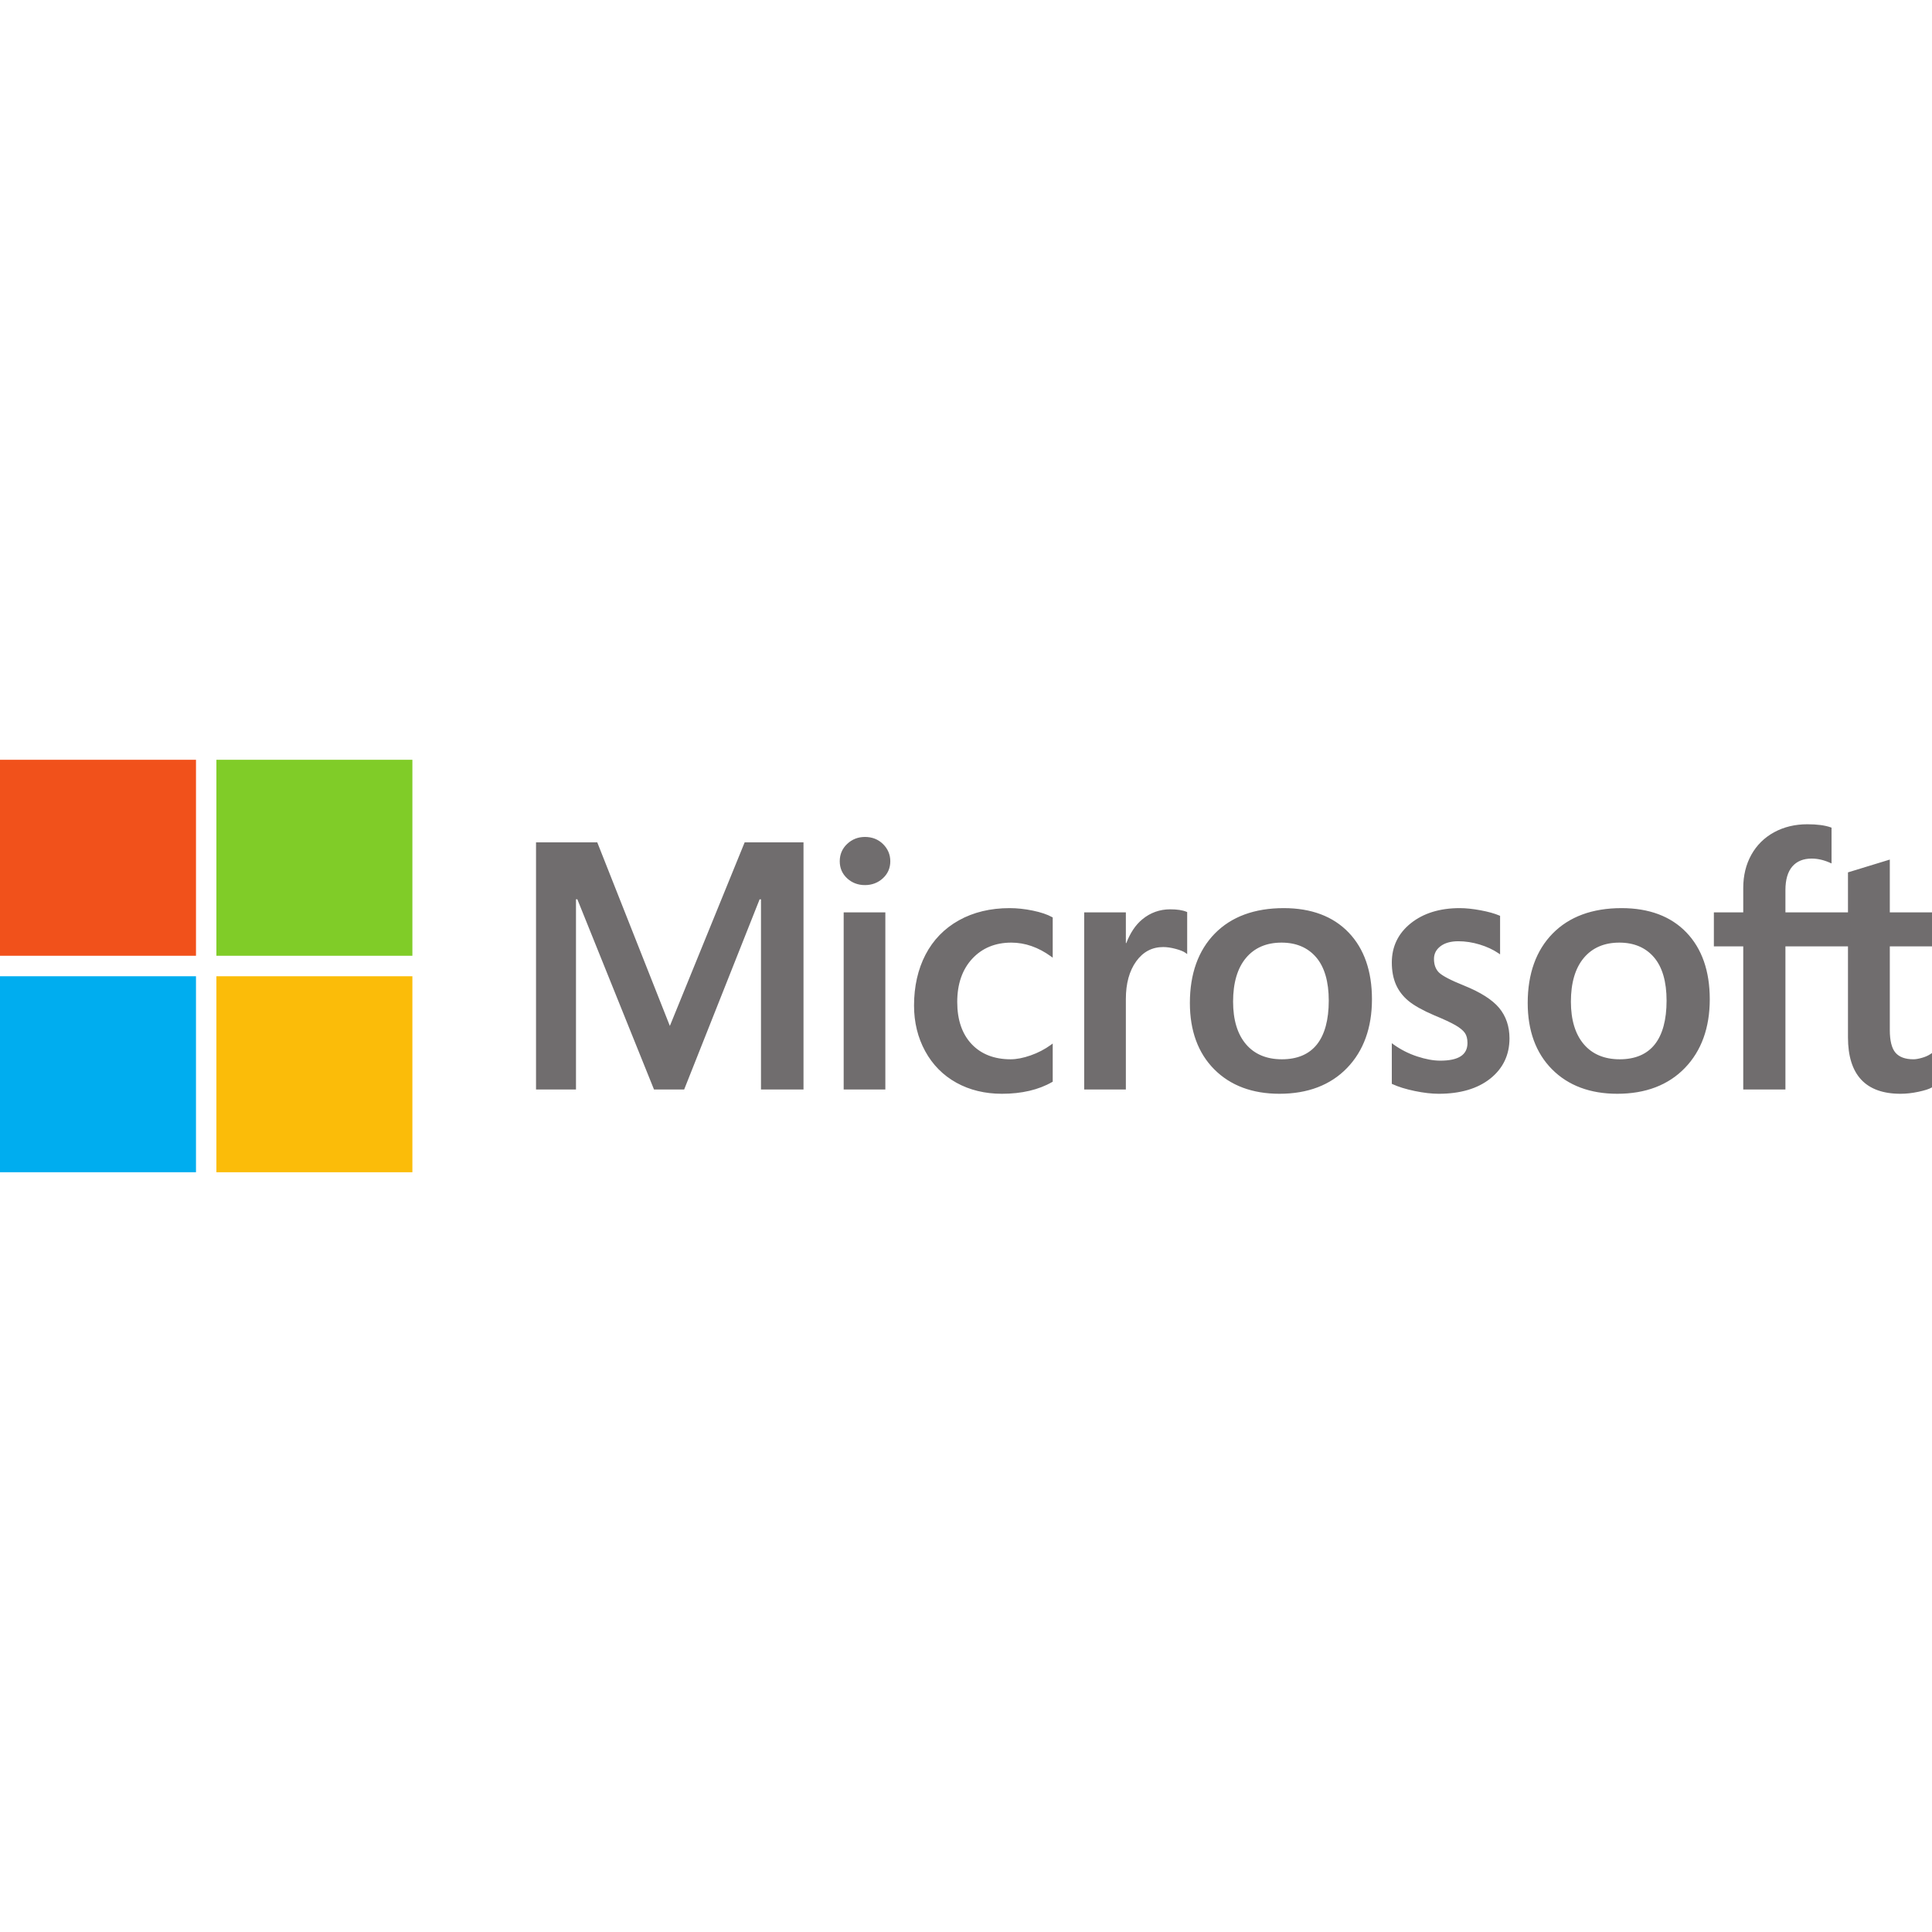
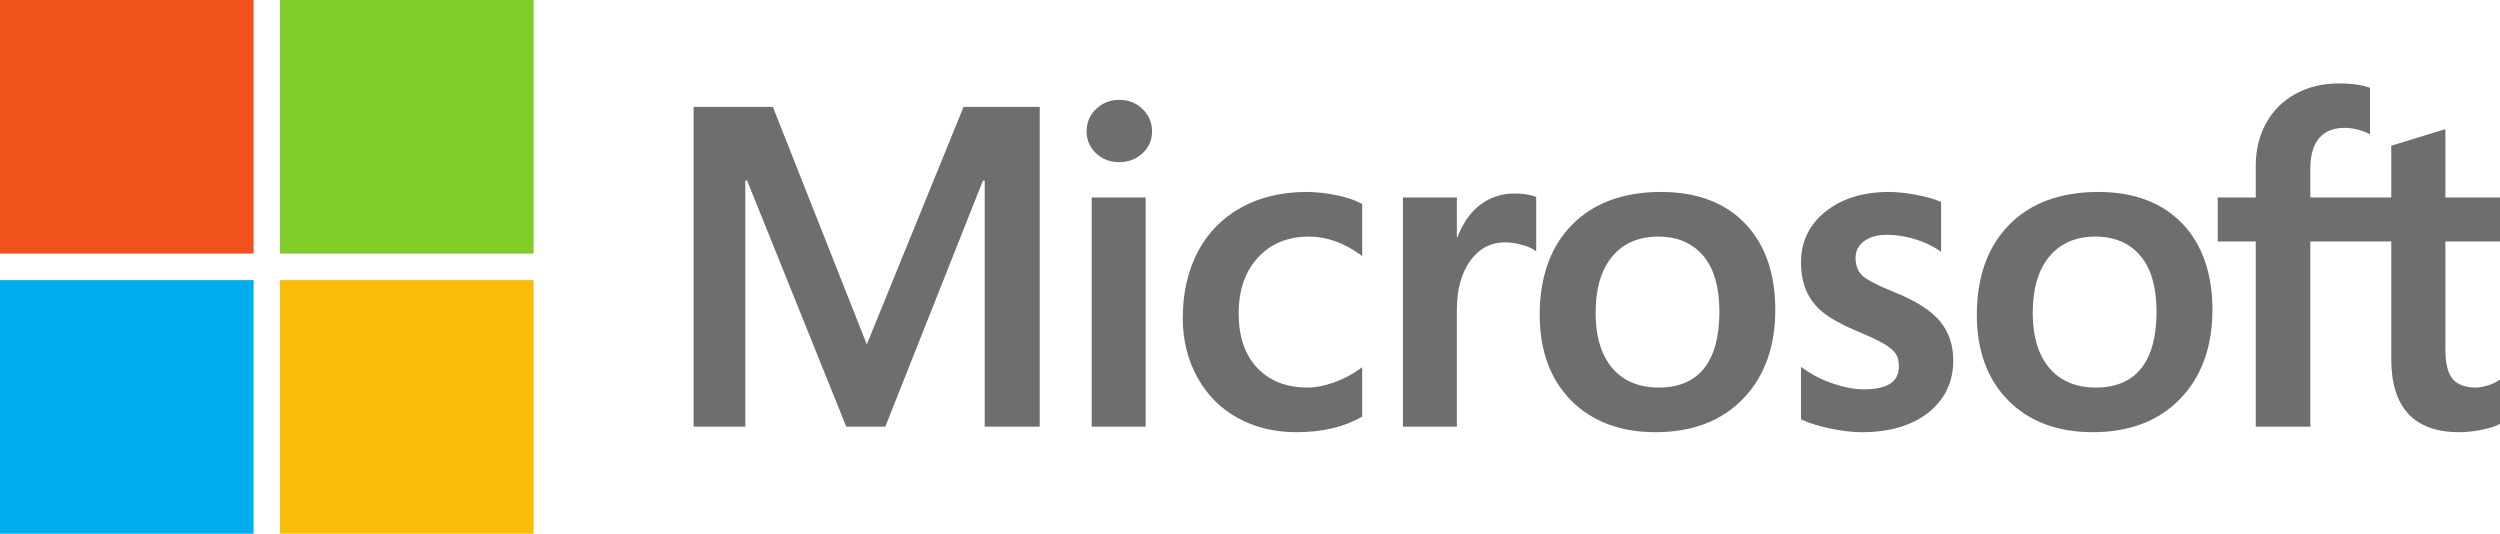
- <svg xmlns="http://www.w3.org/2000/svg" width="800px" height="800px" viewBox="0 -406.53 1033.746 1033.746">
+ <svg xmlns="http://www.w3.org/2000/svg" viewBox="0 0 1033.75 220.7">
  <path d="M1033.746 99.838v-18.18h-22.576V53.395l-.76.234-21.205 6.488-.418.127v21.415h-33.469v-11.93c0-5.555 1.242-9.806 3.69-12.641 2.431-2.801 5.908-4.225 10.343-4.225 3.188 0 6.489.751 9.811 2.232l.833.372V36.321l-.392-.144c-3.099-1.114-7.314-1.675-12.539-1.675-6.585 0-12.568 1.433-17.786 4.273-5.221 2.844-9.328 6.904-12.205 12.066-2.867 5.156-4.322 11.111-4.322 17.701v13.116h-15.72v18.18h15.72v76.589h22.567V99.838h33.469v48.671c0 20.045 9.455 30.203 28.102 30.203 3.064 0 6.289-.359 9.582-1.062 3.352-.722 5.635-1.443 6.979-2.213l.297-.176v-18.348l-.918.607c-1.225.816-2.75 1.483-4.538 1.979-1.796.505-3.296.758-4.458.758-4.368 0-7.6-1.177-9.605-3.5-2.028-2.344-3.057-6.443-3.057-12.177V99.838h22.575zM866.635 160.26c-8.191 0-14.649-2.716-19.2-8.066-4.579-5.377-6.899-13.043-6.899-22.783 0-10.049 2.32-17.914 6.901-23.386 4.554-5.436 10.95-8.195 19.014-8.195 7.825 0 14.054 2.635 18.516 7.836 4.484 5.228 6.76 13.03 6.76 23.196 0 10.291-2.14 18.196-6.36 23.484-4.191 5.248-10.493 7.914-18.732 7.914m1.003-80.885c-15.627 0-28.039 4.579-36.889 13.61-8.844 9.032-13.328 21.531-13.328 37.153 0 14.838 4.377 26.773 13.011 35.468 8.634 8.698 20.384 13.104 34.921 13.104 15.148 0 27.313-4.643 36.159-13.799 8.845-9.146 13.326-21.527 13.326-36.784 0-15.07-4.205-27.094-12.502-35.731-8.301-8.641-19.977-13.021-34.698-13.021m-86.602 0c-10.63 0-19.423 2.719-26.14 8.08-6.758 5.393-10.186 12.466-10.186 21.025 0 4.449.74 8.401 2.196 11.753 1.465 3.363 3.732 6.324 6.744 8.809 2.989 2.465 7.603 5.047 13.717 7.674 5.14 2.115 8.973 3.904 11.408 5.314 2.38 1.382 4.069 2.771 5.023 4.124.927 1.324 1.397 3.136 1.397 5.372 0 6.367-4.768 9.465-14.579 9.465-3.639 0-7.79-.76-12.337-2.258a46.347 46.347 0 0 1-12.634-6.406l-.937-.672v21.727l.344.16c3.193 1.474 7.219 2.717 11.964 3.695 4.736.979 9.039 1.477 12.777 1.477 11.535 0 20.824-2.732 27.602-8.125 6.821-5.43 10.278-12.67 10.278-21.525 0-6.388-1.861-11.866-5.529-16.284-3.643-4.382-9.966-8.405-18.785-11.961-7.026-2.82-11.527-5.161-13.384-6.958-1.79-1.736-2.699-4.191-2.699-7.3 0-2.756 1.122-4.964 3.425-6.752 2.321-1.797 5.552-2.711 9.604-2.711 3.76 0 7.607.594 11.433 1.758 3.823 1.164 7.181 2.723 9.984 4.63l.922.63v-20.61l-.354-.152c-2.586-1.109-5.996-2.058-10.138-2.828-4.123-.765-7.863-1.151-11.116-1.151m-95.157 80.885c-8.189 0-14.649-2.716-19.199-8.066-4.58-5.377-6.896-13.041-6.896-22.783 0-10.049 2.319-17.914 6.901-23.386 4.55-5.436 10.945-8.195 19.013-8.195 7.822 0 14.051 2.635 18.514 7.836 4.485 5.228 6.76 13.03 6.76 23.196 0 10.291-2.141 18.196-6.361 23.484-4.191 5.248-10.49 7.914-18.732 7.914m1.006-80.885c-15.631 0-28.044 4.579-36.889 13.61-8.844 9.032-13.331 21.531-13.331 37.153 0 14.844 4.38 26.773 13.014 35.468 8.634 8.698 20.383 13.104 34.92 13.104 15.146 0 27.314-4.643 36.16-13.799 8.843-9.146 13.326-21.527 13.326-36.784 0-15.07-4.206-27.094-12.505-35.731-8.303-8.641-19.977-13.021-34.695-13.021M602.409 98.07V81.658h-22.292v94.767h22.292v-48.477c0-8.243 1.869-15.015 5.557-20.13 3.641-5.054 8.493-7.615 14.417-7.615 2.008 0 4.262.331 6.703.986 2.416.651 4.166 1.358 5.198 2.102l.937.679V81.496l-.361-.155c-2.076-.882-5.013-1.327-8.729-1.327-5.602 0-10.615 1.8-14.909 5.344-3.769 3.115-6.493 7.386-8.576 12.712h-.237zm-62.213-18.695c-10.227 0-19.349 2.193-27.108 6.516-7.775 4.333-13.788 10.519-17.879 18.385-4.073 7.847-6.141 17.013-6.141 27.235 0 8.954 2.005 17.171 5.968 24.413 3.965 7.254 9.577 12.929 16.681 16.865 7.094 3.931 15.293 5.924 24.371 5.924 10.594 0 19.639-2.118 26.891-6.295l.293-.168v-20.423l-.937.684c-3.285 2.393-6.956 4.303-10.906 5.679-3.94 1.375-7.532 2.07-10.682 2.07-8.747 0-15.769-2.737-20.866-8.133-5.108-5.403-7.698-12.99-7.698-22.537 0-9.607 2.701-17.389 8.024-23.131 5.307-5.725 12.342-8.629 20.908-8.629 7.327 0 14.467 2.481 21.222 7.381l.935.679V84.371l-.302-.17c-2.542-1.423-6.009-2.598-10.313-3.489-4.286-.889-8.478-1.337-12.461-1.337m-66.481 2.284h-22.292v94.766h22.292V81.659zm-10.918-40.371c-3.669 0-6.869 1.249-9.498 3.724-2.64 2.482-3.979 5.607-3.979 9.295 0 3.63 1.323 6.698 3.938 9.114 2.598 2.409 5.808 3.63 9.54 3.63 3.731 0 6.953-1.221 9.582-3.626 2.646-2.42 3.988-5.487 3.988-9.118 0-3.559-1.306-6.652-3.879-9.195-2.571-2.538-5.833-3.824-9.692-3.824m-55.62 33.379v101.758h22.75V44.189H398.44l-40.022 98.221-38.839-98.221H286.81v132.235h21.379V74.657h.734l41.013 101.768h16.134l40.373-101.758h.734z" fill="#706d6e" />
  <path d="M104.868 104.868H0V0h104.868v104.868z" fill="#f1511b" />
  <path d="M220.654 104.868H115.788V0h104.866v104.868z" fill="#80cc28" />
  <path d="M104.865 220.695H0V115.828h104.865v104.867z" fill="#00adef" />
  <path d="M220.654 220.695H115.788V115.828h104.866v104.867z" fill="#fbbc09" />
</svg>
